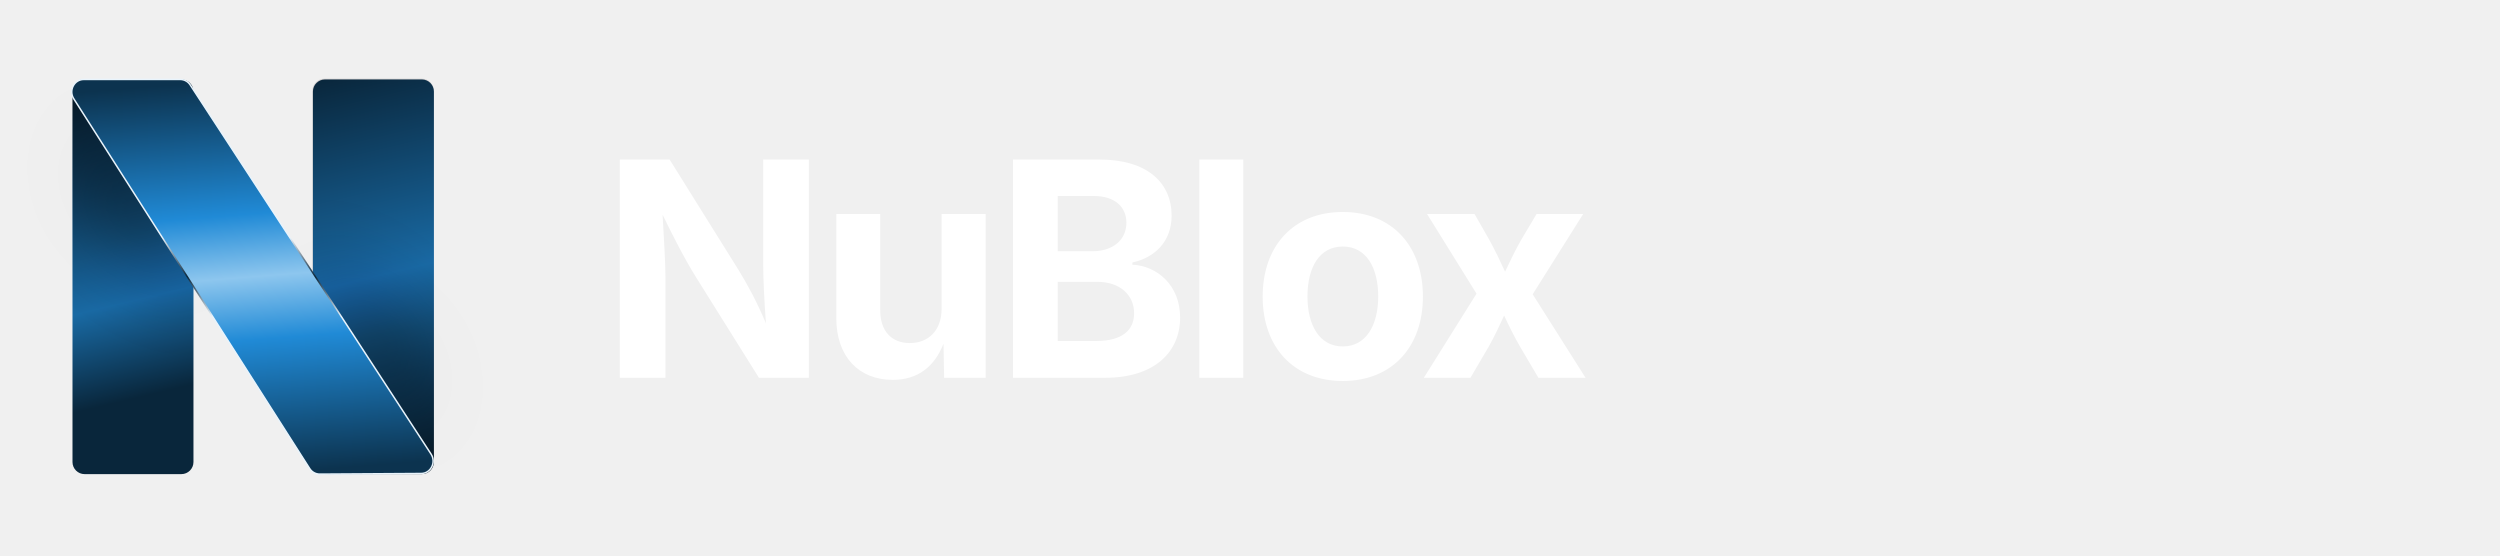
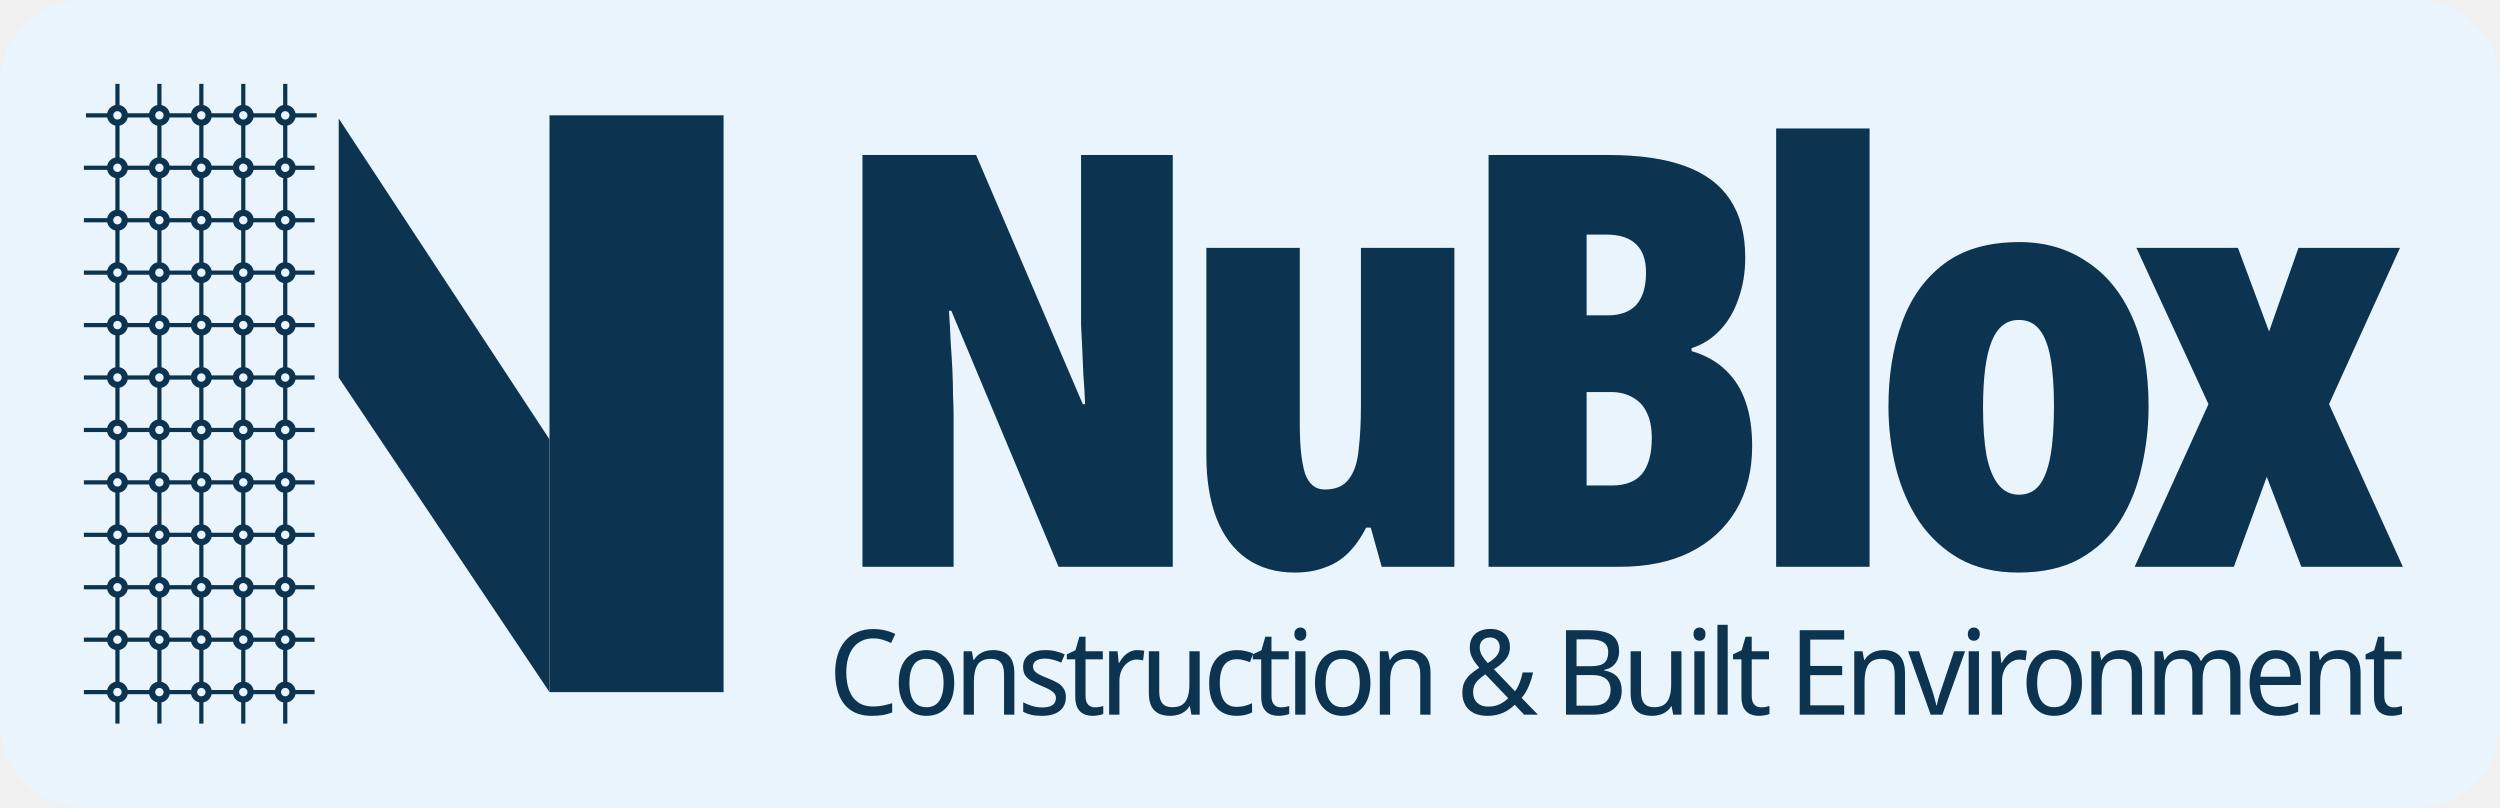
- <svg xmlns="http://www.w3.org/2000/svg" viewBox="0 0 450 100" role="img" aria-labelledby="title desc">
-   <svg x="0" y="4" width="92" height="92" viewBox="0 0 335 338" fill="none" overflow="visible">
-     <path d="M277.439 37.344H213.104C208.686 37.344 205.104 40.926 205.104 45.344V290.257C205.104 294.675 208.686 298.257 213.104 298.257H277.439C281.857 298.257 285.439 294.675 285.439 290.257V45.344C285.439 40.926 281.857 37.344 277.439 37.344Z" fill="#D2CFCF" />
-     <path d="M277.44 37.844H213.44C209.021 37.844 205.44 41.426 205.44 45.844V290.844C205.44 295.263 209.021 298.844 213.44 298.844H277.44C281.858 298.844 285.44 295.263 285.44 290.844V45.844C285.44 41.426 281.858 37.844 277.44 37.844Z" fill="url(#paint0_linear_932_42)" />
-     <path d="M118.44 37.844H54.44C50.021 37.844 46.44 41.426 46.44 45.844V290.844C46.44 295.263 50.021 298.844 54.44 298.844H118.44C122.858 298.844 126.44 295.263 126.44 290.844V45.844C126.44 41.426 122.858 37.844 118.44 37.844Z" fill="url(#paint1_linear_932_42)" />
-     <g filter="url(#filter0_f_932_42)" style="mix-blend-mode:overlay">
-       <path d="M274.393 227.759L195.063 156.017L274.393 277.386V227.759Z" fill="black" />
-     </g>
-     <g filter="url(#filter1_f_932_42)" style="mix-blend-mode:overlay">
-       <path d="M60 109.627L139.331 181.369L60 60V109.627Z" fill="black" />
-     </g>
-     <path d="M53.882 37.844H117.713C120.339 37.845 122.802 39.195 124.279 41.46L283.563 285.595C287.13 291.062 283.349 298.385 277.044 298.424L209.958 298.844C207.285 298.861 204.778 297.479 203.297 295.158L47.269 50.603C43.766 45.112 47.592 37.844 53.882 37.844Z" fill="url(#paint2_linear_932_42)" stroke="url(#paint3_linear_932_42)" />
-     <defs>
-       <filter id="filter0_f_932_42" x="135.063" y="96.016" width="199.331" height="241.369" filterUnits="userSpaceOnUse" color-interpolation-filters="sRGB">
-         <feFlood flood-opacity="0" result="BackgroundImageFix" />
-         <feBlend mode="normal" in="SourceGraphic" in2="BackgroundImageFix" result="shape" />
-         <feGaussianBlur stdDeviation="30" result="effect1_foregroundBlur_932_42" />
-       </filter>
-       <filter id="filter1_f_932_42" x="0" y="0" width="199.331" height="241.369" filterUnits="userSpaceOnUse" color-interpolation-filters="sRGB">
-         <feFlood flood-opacity="0" result="BackgroundImageFix" />
-         <feBlend mode="normal" in="SourceGraphic" in2="BackgroundImageFix" result="shape" />
-         <feGaussianBlur stdDeviation="30" result="effect1_foregroundBlur_932_42" />
-       </filter>
-       <linearGradient id="paint0_linear_932_42" x1="205.773" y1="37.844" x2="269.107" y2="302.835" gradientUnits="userSpaceOnUse">
-         <stop stop-color="#09263B" />
-         <stop offset="0.5" stop-color="#196AA4" />
-         <stop offset="1" stop-color="#05131E" />
-       </linearGradient>
-       <linearGradient id="paint1_linear_932_42" x1="46.44" y1="37.844" x2="109.774" y2="302.835" gradientUnits="userSpaceOnUse">
-         <stop stop-color="#05131E" />
-         <stop offset="0.557" stop-color="#196AA4" />
-         <stop offset="0.788" stop-color="#09263B" />
-       </linearGradient>
-       <linearGradient id="paint2_linear_932_42" x1="165.439" y1="37.344" x2="186.125" y2="297.701" gradientUnits="userSpaceOnUse">
-         <stop stop-color="#0C334F" />
-         <stop offset="0.341" stop-color="#208AD6" />
-         <stop offset="0.5" stop-color="#8DC6EE" />
-         <stop offset="0.66" stop-color="#208AD6" />
-         <stop offset="1" stop-color="#0C334F" />
-       </linearGradient>
-       <linearGradient id="paint3_linear_932_42" x1="165.439" y1="37.344" x2="165.439" y2="299.344" gradientUnits="userSpaceOnUse">
-         <stop offset="0.4" stop-color="#E9F4FC" />
-         <stop offset="0.5" stop-color="#09263B" />
-         <stop offset="0.6" stop-color="#E9F4FC" />
-       </linearGradient>
-     </defs>
-   </svg>
-   <text x="108" y="68" fill="#FFFFFF" font-family="Inter, ui-sans-serif, system-ui, -apple-system, BlinkMacSystemFont, 'Segoe UI', sans-serif" font-size="54" font-weight="750" letter-spacing="-2">NuBlox</text>
+ <svg xmlns="http://www.w3.org/2000/svg" width="1192" height="385" viewBox="0 0 1192 385" fill="none">
+   <rect width="1192" height="385" rx="40" fill="#E9F4FC" />
+   <g clip-path="url(#clip0_954_1124)">
+     <path d="M345 55H262V330H345V55Z" fill="#0C334F" />
+     <path d="M161.5 180L262 330V209.5L161.5 56.5V180Z" fill="#0C334F" />
+     <path d="M57 50.1C58.959 50.497 60.502 52.041 60.899 54H71.101C71.498 52.041 73.041 50.497 75 50.1V40H77V50.1C78.959 50.497 80.502 52.041 80.899 54H91.101C91.498 52.041 93.041 50.497 95 50.1V40H97V50.1C98.959 50.497 100.502 52.041 100.899 54H111.101C111.498 52.041 113.041 50.497 115 50.1V40H117V50.1C118.959 50.497 120.502 52.041 120.899 54H131.101C131.498 52.041 133.041 50.497 135 50.1V40H137V50.1C138.959 50.497 140.502 52.041 140.899 54H151V56H140.899C140.502 57.959 138.959 59.502 137 59.899V75.1C138.959 75.497 140.502 77.041 140.899 79H150V81H140.899C140.502 82.959 138.959 84.502 137 84.899V100.1C138.959 100.497 140.502 102.041 140.899 104H150V106H140.899C140.502 107.959 138.959 109.502 137 109.899V125.1C138.959 125.497 140.502 127.041 140.899 129H150V131H140.899C140.502 132.959 138.959 134.502 137 134.899V150.1C138.959 150.497 140.502 152.041 140.899 154H150V156H140.899C140.502 157.959 138.959 159.502 137 159.899V175.1C138.959 175.497 140.502 177.041 140.899 179H150V181H140.899C140.502 182.959 138.959 184.502 137 184.899V200.1C138.959 200.497 140.502 202.041 140.899 204H150V206H140.899C140.502 207.959 138.959 209.502 137 209.899V225.1C138.959 225.497 140.502 227.041 140.899 229H150V231H140.899C140.502 232.959 138.959 234.502 137 234.899V250.1C138.959 250.497 140.502 252.041 140.899 254H150V256H140.899C140.502 257.959 138.959 259.502 137 259.899V275.1C138.959 275.497 140.502 277.041 140.899 279H150V281H140.899C140.502 282.959 138.959 284.502 137 284.899V300.1C138.959 300.497 140.502 302.041 140.899 304H150V306H140.899C140.502 307.959 138.959 309.502 137 309.899V325.1C138.959 325.497 140.502 327.041 140.899 329H150V331H140.899C140.502 332.959 138.959 334.502 137 334.899V345H135V334.899C133.041 334.502 131.498 332.959 131.101 331H120.899C120.502 332.959 118.959 334.502 117 334.899V345H115V334.899C113.041 334.502 111.498 332.959 111.101 331H100.899C100.502 332.959 98.959 334.502 97 334.899V345H95V334.899C93.041 334.502 91.498 332.959 91.101 331H80.899C80.502 332.959 78.959 334.502 77 334.899V345H75V334.899C73.041 334.502 71.498 332.959 71.101 331H60.899C60.502 332.959 58.959 334.502 57 334.899V345H55V334.899C53.041 334.502 51.498 332.959 51.101 331H40V329H51.101C51.498 327.041 53.041 325.497 55 325.1V309.899C53.041 309.502 51.498 307.959 51.101 306H40V304H51.101C51.498 302.041 53.041 300.497 55 300.1V284.899C53.041 284.502 51.498 282.959 51.101 281H40V279H51.101C51.498 277.041 53.041 275.497 55 275.1V259.899C53.041 259.502 51.498 257.959 51.101 256H40V254H51.101C51.498 252.041 53.041 250.497 55 250.1V234.899C53.041 234.502 51.498 232.959 51.101 231H40V229H51.101C51.498 227.041 53.041 225.497 55 225.1V209.899C53.041 209.502 51.498 207.959 51.101 206H40V204H51.101C51.498 202.041 53.041 200.497 55 200.1V184.899C53.041 184.502 51.498 182.959 51.101 181H40V179H51.101C51.498 177.041 53.041 175.497 55 175.1V159.899C53.041 159.502 51.498 157.959 51.101 156H40V154H51.101C51.498 152.041 53.041 150.497 55 150.1V134.899C53.041 134.502 51.498 132.959 51.101 131H40V129H51.101C51.498 127.041 53.041 125.497 55 125.1V109.899C53.041 109.502 51.498 107.959 51.101 106H40V104H51.101C51.498 102.041 53.041 100.497 55 100.1V84.899C53.041 84.502 51.498 82.959 51.101 81H40V79H51.101C51.498 77.041 53.041 75.497 55 75.1V59.899C53.041 59.502 51.498 57.959 51.101 56H41V54H51.101C51.498 52.041 53.041 50.497 55 50.1V40H57V50.1ZM56 328C54.895 328 54 328.895 54 330C54 331.105 54.895 332 56 332C57.105 332 58 331.105 58 330C58 328.895 57.105 328 56 328ZM76 328C74.895 328 74 328.895 74 330C74 331.105 74.895 332 76 332C77.105 332 78 331.105 78 330C78 328.895 77.105 328 76 328ZM96 328C94.895 328 94 328.895 94 330C94 331.105 94.895 332 96 332C97.105 332 98 331.105 98 330C98 328.895 97.105 328 96 328ZM116 328C114.895 328 114 328.895 114 330C114 331.105 114.895 332 116 332C117.105 332 118 331.105 118 330C118 328.895 117.105 328 116 328ZM136 328C134.895 328 134 328.895 134 330C134 331.105 134.895 332 136 332C137.105 332 138 331.105 138 330C138 328.895 137.105 328 136 328ZM60.899 306C60.502 307.959 58.959 309.502 57 309.899V325.1C58.959 325.497 60.502 327.041 60.899 329H71.101C71.498 327.041 73.041 325.497 75 325.1V309.899C73.041 309.502 71.498 307.959 71.101 306H60.899ZM80.899 306C80.502 307.959 78.959 309.502 77 309.899V325.1C78.959 325.497 80.502 327.041 80.899 329H91.101C91.498 327.041 93.041 325.497 95 325.1V309.899C93.041 309.502 91.498 307.959 91.101 306H80.899ZM100.899 306C100.502 307.959 98.959 309.502 97 309.899V325.1C98.959 325.497 100.502 327.041 100.899 329H111.101C111.498 327.041 113.041 325.497 115 325.1V309.899C113.041 309.502 111.498 307.959 111.101 306H100.899ZM120.899 306C120.502 307.959 118.959 309.502 117 309.899V325.1C118.959 325.497 120.502 327.041 120.899 329H131.101C131.498 327.041 133.041 325.497 135 325.1V309.899C133.041 309.502 131.498 307.959 131.101 306H120.899ZM56 303C54.895 303 54 303.895 54 305C54 306.105 54.895 307 56 307C57.105 307 58 306.105 58 305C58 303.895 57.105 303 56 303ZM76 303C74.895 303 74 303.895 74 305C74 306.105 74.895 307 76 307C77.105 307 78 306.105 78 305C78 303.895 77.105 303 76 303ZM96 303C94.895 303 94 303.895 94 305C94 306.105 94.895 307 96 307C97.105 307 98 306.105 98 305C98 303.895 97.105 303 96 303ZM116 303C114.895 303 114 303.895 114 305C114 306.105 114.895 307 116 307C117.105 307 118 306.105 118 305C118 303.895 117.105 303 116 303ZM136 303C134.895 303 134 303.895 134 305C134 306.105 134.895 307 136 307C137.105 307 138 306.105 138 305C138 303.895 137.105 303 136 303ZM60.899 281C60.502 282.959 58.959 284.502 57 284.899V300.1C58.959 300.497 60.502 302.041 60.899 304H71.101C71.498 302.041 73.041 300.497 75 300.1V284.899C73.041 284.502 71.498 282.959 71.101 281H60.899ZM80.899 281C80.502 282.959 78.959 284.502 77 284.899V300.1C78.959 300.497 80.502 302.041 80.899 304H91.101C91.498 302.041 93.041 300.497 95 300.1V284.899C93.041 284.502 91.498 282.959 91.101 281H80.899ZM100.899 281C100.502 282.959 98.959 284.502 97 284.899V300.1C98.959 300.497 100.502 302.041 100.899 304H111.101C111.498 302.041 113.041 300.497 115 300.1V284.899C113.041 284.502 111.498 282.959 111.101 281H100.899ZM120.899 281C120.502 282.959 118.959 284.502 117 284.899V300.1C118.959 300.497 120.502 302.041 120.899 304H131.101C131.498 302.041 133.041 300.497 135 300.1V284.899C133.041 284.502 131.498 282.959 131.101 281H120.899ZM56 278C54.895 278 54 278.895 54 280C54 281.105 54.895 282 56 282C57.105 282 58 281.105 58 280C58 278.895 57.105 278 56 278ZM76 278C74.895 278 74 278.895 74 280C74 281.105 74.895 282 76 282C77.105 282 78 281.105 78 280C78 278.895 77.105 278 76 278ZM96 278C94.895 278 94 278.895 94 280C94 281.105 94.895 282 96 282C97.105 282 98 281.105 98 280C98 278.895 97.105 278 96 278ZM116 278C114.895 278 114 278.895 114 280C114 281.105 114.895 282 116 282C117.105 282 118 281.105 118 280C118 278.895 117.105 278 116 278ZM136 278C134.895 278 134 278.895 134 280C134 281.105 134.895 282 136 282C137.105 282 138 281.105 138 280C138 278.895 137.105 278 136 278ZM60.899 256C60.502 257.959 58.959 259.502 57 259.899V275.1C58.959 275.497 60.502 277.041 60.899 279H71.101C71.498 277.041 73.041 275.497 75 275.1V259.899C73.041 259.502 71.498 257.959 71.101 256H60.899ZM80.899 256C80.502 257.959 78.959 259.502 77 259.899V275.1C78.959 275.497 80.502 277.041 80.899 279H91.101C91.498 277.041 93.041 275.497 95 275.1V259.899C93.041 259.502 91.498 257.959 91.101 256H80.899ZM100.899 256C100.502 257.959 98.959 259.502 97 259.899V275.1C98.959 275.497 100.502 277.041 100.899 279H111.101C111.498 277.041 113.041 275.497 115 275.1V259.899C113.041 259.502 111.498 257.959 111.101 256H100.899ZM120.899 256C120.502 257.959 118.959 259.502 117 259.899V275.1C118.959 275.497 120.502 277.041 120.899 279H131.101C131.498 277.041 133.041 275.497 135 275.1V259.899C133.041 259.502 131.498 257.959 131.101 256H120.899ZM56 253C54.895 253 54 253.895 54 255C54 256.105 54.895 257 56 257C57.105 257 58 256.105 58 255C58 253.895 57.105 253 56 253ZM76 253C74.895 253 74 253.895 74 255C74 256.105 74.895 257 76 257C77.105 257 78 256.105 78 255C78 253.895 77.105 253 76 253ZM96 253C94.895 253 94 253.895 94 255C94 256.105 94.895 257 96 257C97.105 257 98 256.105 98 255C98 253.895 97.105 253 96 253ZM116 253C114.895 253 114 253.895 114 255C114 256.105 114.895 257 116 257C117.105 257 118 256.105 118 255C118 253.895 117.105 253 116 253ZM136 253C134.895 253 134 253.895 134 255C134 256.105 134.895 257 136 257C137.105 257 138 256.105 138 255C138 253.895 137.105 253 136 253ZM60.899 231C60.502 232.959 58.959 234.502 57 234.899V250.1C58.959 250.497 60.502 252.041 60.899 254H71.101C71.498 252.041 73.041 250.497 75 250.1V234.899C73.041 234.502 71.498 232.959 71.101 231H60.899ZM80.899 231C80.502 232.959 78.959 234.502 77 234.899V250.1C78.959 250.497 80.502 252.041 80.899 254H91.101C91.498 252.041 93.041 250.497 95 250.1V234.899C93.041 234.502 91.498 232.959 91.101 231H80.899ZM100.899 231C100.502 232.959 98.959 234.502 97 234.899V250.1C98.959 250.497 100.502 252.041 100.899 254H111.101C111.498 252.041 113.041 250.497 115 250.1V234.899C113.041 234.502 111.498 232.959 111.101 231H100.899ZM120.899 231C120.502 232.959 118.959 234.502 117 234.899V250.1C118.959 250.497 120.502 252.041 120.899 254H131.101C131.498 252.041 133.041 250.497 135 250.1V234.899C133.041 234.502 131.498 232.959 131.101 231H120.899ZM56 228C54.895 228 54 228.895 54 230C54 231.105 54.895 232 56 232C57.105 232 58 231.105 58 230C58 228.895 57.105 228 56 228ZM76 228C74.895 228 74 228.895 74 230C74 231.105 74.895 232 76 232C77.105 232 78 231.105 78 230C78 228.895 77.105 228 76 228ZM96 228C94.895 228 94 228.895 94 230C94 231.105 94.895 232 96 232C97.105 232 98 231.105 98 230C98 228.895 97.105 228 96 228ZM116 228C114.895 228 114 228.895 114 230C114 231.105 114.895 232 116 232C117.105 232 118 231.105 118 230C118 228.895 117.105 228 116 228ZM136 228C134.895 228 134 228.895 134 230C134 231.105 134.895 232 136 232C137.105 232 138 231.105 138 230C138 228.895 137.105 228 136 228ZM60.899 206C60.502 207.959 58.959 209.502 57 209.899V225.1C58.959 225.497 60.502 227.041 60.899 229H71.101C71.498 227.041 73.041 225.497 75 225.1V209.899C73.041 209.502 71.498 207.959 71.101 206H60.899ZM80.899 206C80.502 207.959 78.959 209.502 77 209.899V225.1C78.959 225.497 80.502 227.041 80.899 229H91.101C91.498 227.041 93.041 225.497 95 225.1V209.899C93.041 209.502 91.498 207.959 91.101 206H80.899ZM100.899 206C100.502 207.959 98.959 209.502 97 209.899V225.1C98.959 225.497 100.502 227.041 100.899 229H111.101C111.498 227.041 113.041 225.497 115 225.1V209.899C113.041 209.502 111.498 207.959 111.101 206H100.899ZM120.899 206C120.502 207.959 118.959 209.502 117 209.899V225.1C118.959 225.497 120.502 227.041 120.899 229H131.101C131.498 227.041 133.041 225.497 135 225.1V209.899C133.041 209.502 131.498 207.959 131.101 206H120.899ZM56 203C54.895 203 54 203.895 54 205C54 206.105 54.895 207 56 207C57.105 207 58 206.105 58 205C58 203.895 57.105 203 56 203ZM76 203C74.895 203 74 203.895 74 205C74 206.105 74.895 207 76 207C77.105 207 78 206.105 78 205C78 203.895 77.105 203 76 203ZM96 203C94.895 203 94 203.895 94 205C94 206.105 94.895 207 96 207C97.105 207 98 206.105 98 205C98 203.895 97.105 203 96 203ZM116 203C114.895 203 114 203.895 114 205C114 206.105 114.895 207 116 207C117.105 207 118 206.105 118 205C118 203.895 117.105 203 116 203ZM136 203C134.895 203 134 203.895 134 205C134 206.105 134.895 207 136 207C137.105 207 138 206.105 138 205C138 203.895 137.105 203 136 203ZM60.899 181C60.502 182.959 58.959 184.502 57 184.899V200.1C58.959 200.497 60.502 202.041 60.899 204H71.101C71.498 202.041 73.041 200.497 75 200.1V184.899C73.041 184.502 71.498 182.959 71.101 181H60.899ZM80.899 181C80.502 182.959 78.959 184.502 77 184.899V200.1C78.959 200.497 80.502 202.041 80.899 204H91.101C91.498 202.041 93.041 200.497 95 200.1V184.899C93.041 184.502 91.498 182.959 91.101 181H80.899ZM100.899 181C100.502 182.959 98.959 184.502 97 184.899V200.1C98.959 200.497 100.502 202.041 100.899 204H111.101C111.498 202.041 113.041 200.497 115 200.1V184.899C113.041 184.502 111.498 182.959 111.101 181H100.899ZM120.899 181C120.502 182.959 118.959 184.502 117 184.899V200.1C118.959 200.497 120.502 202.041 120.899 204H131.101C131.498 202.041 133.041 200.497 135 200.1V184.899C133.041 184.502 131.498 182.959 131.101 181H120.899ZM56 178C54.895 178 54 178.895 54 180C54 181.105 54.895 182 56 182C57.105 182 58 181.105 58 180C58 178.895 57.105 178 56 178ZM76 178C74.895 178 74 178.895 74 180C74 181.105 74.895 182 76 182C77.105 182 78 181.105 78 180C78 178.895 77.105 178 76 178ZM96 178C94.895 178 94 178.895 94 180C94 181.105 94.895 182 96 182C97.105 182 98 181.105 98 180C98 178.895 97.105 178 96 178ZM116 178C114.895 178 114 178.895 114 180C114 181.105 114.895 182 116 182C117.105 182 118 181.105 118 180C118 178.895 117.105 178 116 178ZM136 178C134.895 178 134 178.895 134 180C134 181.105 134.895 182 136 182C137.105 182 138 181.105 138 180C138 178.895 137.105 178 136 178ZM60.899 156C60.502 157.959 58.959 159.502 57 159.899V175.1C58.959 175.497 60.502 177.041 60.899 179H71.101C71.498 177.041 73.041 175.497 75 175.1V159.899C73.041 159.502 71.498 157.959 71.101 156H60.899ZM80.899 156C80.502 157.959 78.959 159.502 77 159.899V175.1C78.959 175.497 80.502 177.041 80.899 179H91.101C91.498 177.041 93.041 175.497 95 175.1V159.899C93.041 159.502 91.498 157.959 91.101 156H80.899ZM100.899 156C100.502 157.959 98.959 159.502 97 159.899V175.1C98.959 175.497 100.502 177.041 100.899 179H111.101C111.498 177.041 113.041 175.497 115 175.1V159.899C113.041 159.502 111.498 157.959 111.101 156H100.899ZM120.899 156C120.502 157.959 118.959 159.502 117 159.899V175.1C118.959 175.497 120.502 177.041 120.899 179H131.101C131.498 177.041 133.041 175.497 135 175.1V159.899C133.041 159.502 131.498 157.959 131.101 156H120.899ZM56 153C54.895 153 54 153.895 54 155C54 156.105 54.895 157 56 157C57.105 157 58 156.105 58 155C58 153.895 57.105 153 56 153ZM76 153C74.895 153 74 153.895 74 155C74 156.105 74.895 157 76 157C77.105 157 78 156.105 78 155C78 153.895 77.105 153 76 153ZM96 153C94.895 153 94 153.895 94 155C94 156.105 94.895 157 96 157C97.105 157 98 156.105 98 155C98 153.895 97.105 153 96 153ZM116 153C114.895 153 114 153.895 114 155C114 156.105 114.895 157 116 157C117.105 157 118 156.105 118 155C118 153.895 117.105 153 116 153ZM136 153C134.895 153 134 153.895 134 155C134 156.105 134.895 157 136 157C137.105 157 138 156.105 138 155C138 153.895 137.105 153 136 153ZM60.899 131C60.502 132.959 58.959 134.502 57 134.899V150.1C58.959 150.497 60.502 152.041 60.899 154H71.101C71.498 152.041 73.041 150.497 75 150.1V134.899C73.041 134.502 71.498 132.959 71.101 131H60.899ZM80.899 131C80.502 132.959 78.959 134.502 77 134.899V150.1C78.959 150.497 80.502 152.041 80.899 154H91.101C91.498 152.041 93.041 150.497 95 150.1V134.899C93.041 134.502 91.498 132.959 91.101 131H80.899ZM100.899 131C100.502 132.959 98.959 134.502 97 134.899V150.1C98.959 150.497 100.502 152.041 100.899 154H111.101C111.498 152.041 113.041 150.497 115 150.1V134.899C113.041 134.502 111.498 132.959 111.101 131H100.899ZM120.899 131C120.502 132.959 118.959 134.502 117 134.899V150.1C118.959 150.497 120.502 152.041 120.899 154H131.101C131.498 152.041 133.041 150.497 135 150.1V134.899C133.041 134.502 131.498 132.959 131.101 131H120.899ZM56 128C54.895 128 54 128.895 54 130C54 131.105 54.895 132 56 132C57.105 132 58 131.105 58 130C58 128.895 57.105 128 56 128ZM76 128C74.895 128 74 128.895 74 130C74 131.105 74.895 132 76 132C77.105 132 78 131.105 78 130C78 128.895 77.105 128 76 128ZM96 128C94.895 128 94 128.895 94 130C94 131.105 94.895 132 96 132C97.105 132 98 131.105 98 130C98 128.895 97.105 128 96 128ZM116 128C114.895 128 114 128.895 114 130C114 131.105 114.895 132 116 132C117.105 132 118 131.105 118 130C118 128.895 117.105 128 116 128ZM136 128C134.895 128 134 128.895 134 130C134 131.105 134.895 132 136 132C137.105 132 138 131.105 138 130C138 128.895 137.105 128 136 128ZM60.899 106C60.502 107.959 58.959 109.502 57 109.899V125.1C58.959 125.497 60.502 127.041 60.899 129H71.101C71.498 127.041 73.041 125.497 75 125.1V109.899C73.041 109.502 71.498 107.959 71.101 106H60.899ZM80.899 106C80.502 107.959 78.959 109.502 77 109.899V125.1C78.959 125.497 80.502 127.041 80.899 129H91.101C91.498 127.041 93.041 125.497 95 125.1V109.899C93.041 109.502 91.498 107.959 91.101 106H80.899ZM100.899 106C100.502 107.959 98.959 109.502 97 109.899V125.1C98.959 125.497 100.502 127.041 100.899 129H111.101C111.498 127.041 113.041 125.497 115 125.1V109.899C113.041 109.502 111.498 107.959 111.101 106H100.899ZM120.899 106C120.502 107.959 118.959 109.502 117 109.899V125.1C118.959 125.497 120.502 127.041 120.899 129H131.101C131.498 127.041 133.041 125.497 135 125.1V109.899C133.041 109.502 131.498 107.959 131.101 106H120.899ZM56 103C54.895 103 54 103.895 54 105C54 106.105 54.895 107 56 107C57.105 107 58 106.105 58 105C58 103.895 57.105 103 56 103ZM76 103C74.895 103 74 103.895 74 105C74 106.105 74.895 107 76 107C77.105 107 78 106.105 78 105C78 103.895 77.105 103 76 103ZM96 103C94.895 103 94 103.895 94 105C94 106.105 94.895 107 96 107C97.105 107 98 106.105 98 105C98 103.895 97.105 103 96 103ZM116 103C114.895 103 114 103.895 114 105C114 106.105 114.895 107 116 107C117.105 107 118 106.105 118 105C118 103.895 117.105 103 116 103ZM136 103C134.895 103 134 103.895 134 105C134 106.105 134.895 107 136 107C137.105 107 138 106.105 138 105C138 103.895 137.105 103 136 103ZM60.899 81C60.502 82.959 58.959 84.502 57 84.899V100.1C58.959 100.497 60.502 102.041 60.899 104H71.101C71.498 102.041 73.041 100.497 75 100.1V84.899C73.041 84.502 71.498 82.959 71.101 81H60.899ZM80.899 81C80.502 82.959 78.959 84.502 77 84.899V100.1C78.959 100.497 80.502 102.041 80.899 104H91.101C91.498 102.041 93.041 100.497 95 100.1V84.899C93.041 84.502 91.498 82.959 91.101 81H80.899ZM100.899 81C100.502 82.959 98.959 84.502 97 84.899V100.1C98.959 100.497 100.502 102.041 100.899 104H111.101C111.498 102.041 113.041 100.497 115 100.1V84.899C113.041 84.502 111.498 82.959 111.101 81H100.899ZM120.899 81C120.502 82.959 118.959 84.502 117 84.899V100.1C118.959 100.497 120.502 102.041 120.899 104H131.101C131.498 102.041 133.041 100.497 135 100.1V84.899C133.041 84.502 131.498 82.959 131.101 81H120.899ZM56 78C54.895 78 54 78.895 54 80C54 81.105 54.895 82 56 82C57.105 82 58 81.105 58 80C58 78.895 57.105 78 56 78ZM76 78C74.895 78 74 78.895 74 80C74 81.105 74.895 82 76 82C77.105 82 78 81.105 78 80C78 78.895 77.105 78 76 78ZM96 78C94.895 78 94 78.895 94 80C94 81.105 94.895 82 96 82C97.105 82 98 81.105 98 80C98 78.895 97.105 78 96 78ZM116 78C114.895 78 114 78.895 114 80C114 81.105 114.895 82 116 82C117.105 82 118 81.105 118 80C118 78.895 117.105 78 116 78ZM136 78C134.895 78 134 78.895 134 80C134 81.105 134.895 82 136 82C137.105 82 138 81.105 138 80C138 78.895 137.105 78 136 78ZM60.899 56C60.502 57.959 58.959 59.502 57 59.899V75.1C58.959 75.497 60.502 77.041 60.899 79H71.101C71.498 77.041 73.041 75.497 75 75.1V59.899C73.041 59.502 71.498 57.959 71.101 56H60.899ZM80.899 56C80.502 57.959 78.959 59.502 77 59.899V75.1C78.959 75.497 80.502 77.041 80.899 79H91.101C91.498 77.041 93.041 75.497 95 75.1V59.899C93.041 59.502 91.498 57.959 91.101 56H80.899ZM100.899 56C100.502 57.959 98.959 59.502 97 59.899V75.1C98.959 75.497 100.502 77.041 100.899 79H111.101C111.498 77.041 113.041 75.497 115 75.1V59.899C113.041 59.502 111.498 57.959 111.101 56H100.899ZM120.899 56C120.502 57.959 118.959 59.502 117 59.899V75.1C118.959 75.497 120.502 77.041 120.899 79H131.101C131.498 77.041 133.041 75.497 135 75.1V59.899C133.041 59.502 131.498 57.959 131.101 56H120.899ZM56 53C54.895 53 54 53.895 54 55C54 56.105 54.895 57 56 57C57.105 57 58 56.105 58 55C58 53.895 57.105 53 56 53ZM76 53C74.895 53 74 53.895 74 55C74 56.105 74.895 57 76 57C77.105 57 78 56.105 78 55C78 53.895 77.105 53 76 53ZM96 53C94.895 53 94 53.895 94 55C94 56.105 94.895 57 96 57C97.105 57 98 56.105 98 55C98 53.895 97.105 53 96 53ZM116 53C114.895 53 114 53.895 114 55C114 56.105 114.895 57 116 57C117.105 57 118 56.105 118 55C118 53.895 117.105 53 116 53ZM136 53C134.895 53 134 53.895 134 55C134 56.105 134.895 57 136 57C137.105 57 138 56.105 138 55C138 53.895 137.105 53 136 53Z" fill="#0C334F" />
+   </g>
+   <path d="M559.175 270.25H504.725L453.575 148.15H452.475C452.842 153.65 453.117 158.783 453.3 163.55C453.667 168.317 453.942 172.808 454.125 177.025C454.308 181.058 454.4 184.908 454.4 188.575C454.583 192.058 454.675 195.175 454.675 197.925V270.25H411.225V73.9H465.4L516.275 192.7H517.375C517.192 187.75 516.917 183.075 516.55 178.675C516.367 174.092 516.183 169.875 516 166.025C515.817 161.992 515.633 158.233 515.45 154.75C515.45 151.267 515.45 148.058 515.45 145.125V73.9H559.175V270.25ZM693.444 118.175V270.25H658.794L653.569 251.55H651.369C648.985 256.317 646.144 260.35 642.844 263.65C639.727 266.767 636.06 269.058 631.844 270.525C627.627 272.175 622.769 273 617.269 273C608.469 273 600.86 270.8 594.444 266.4C588.21 262 583.444 255.675 580.144 247.425C576.844 238.992 575.194 228.908 575.194 217.175V118.175H619.744V202.6C619.744 212.683 620.569 220.383 622.219 225.7C624.052 230.833 627.169 233.4 631.569 233.4C636.885 233.4 640.735 231.75 643.119 228.45C645.685 225.15 647.244 220.475 647.794 214.425C648.527 208.375 648.894 201.317 648.894 193.25V118.175H693.444ZM766.675 73.9C781.525 73.9 793.717 75.642 803.25 79.125C812.967 82.608 820.209 88.017 824.975 95.35C829.742 102.5 832.125 111.667 832.125 122.85C832.125 130 831.025 136.6 828.825 142.65C826.809 148.517 823.875 153.467 820.025 157.5C816.175 161.533 811.684 164.375 806.55 166.025V167.4C813.334 169.417 818.834 172.533 823.05 176.75C827.267 180.783 830.384 185.825 832.4 191.875C834.417 197.742 835.425 204.708 835.425 212.775C835.425 224.508 832.859 234.683 827.725 243.3C822.592 251.917 815.259 258.608 805.725 263.375C796.375 267.958 785.192 270.25 772.175 270.25H709.75V73.9H766.675ZM766.675 150.35C772.542 150.35 777.034 148.7 780.15 145.4C783.267 141.917 784.825 136.783 784.825 130C784.825 123.95 783.267 119.458 780.15 116.525C777.034 113.408 772.267 111.85 765.85 111.85H756.5V150.35H766.675ZM756.5 186.925V231.475H768.6C775.017 231.475 779.784 229.642 782.9 225.975C786.017 222.125 787.575 216.442 787.575 208.925C787.575 204.158 786.842 200.217 785.375 197.1C783.909 193.8 781.709 191.325 778.775 189.675C775.842 187.842 772.267 186.925 768.05 186.925H756.5ZM891.42 270.25H846.87V61.25H891.42V270.25ZM1024.44 193.8C1024.44 203.517 1023.34 213.142 1021.14 222.675C1019.12 232.025 1015.73 240.55 1010.96 248.25C1006.19 255.767 999.778 261.817 991.711 266.4C983.828 270.8 974.02 273 962.286 273C951.47 273 942.12 270.8 934.236 266.4C926.536 262 920.12 256.042 914.986 248.525C910.036 241.008 906.37 232.575 903.986 223.225C901.603 213.692 900.411 203.883 900.411 193.8C900.411 179.133 902.52 165.933 906.736 154.2C910.953 142.283 917.645 132.842 926.811 125.875C935.978 118.908 947.986 115.425 962.836 115.425C975.12 115.425 985.845 118.542 995.011 124.775C1004.36 130.825 1011.6 139.717 1016.74 151.45C1021.87 163 1024.44 177.117 1024.44 193.8ZM945.511 194.35C945.511 203.333 946.061 210.942 947.161 217.175C948.445 223.408 950.37 228.083 952.936 231.2C955.503 234.317 958.711 235.875 962.561 235.875C966.778 235.875 970.078 234.317 972.461 231.2C974.845 228.083 976.586 223.408 977.686 217.175C978.786 210.942 979.336 203.15 979.336 193.8C979.336 184.45 978.786 176.75 977.686 170.7C976.586 164.65 974.845 160.158 972.461 157.225C970.078 154.108 966.778 152.55 962.561 152.55C956.695 152.55 952.386 155.942 949.636 162.725C946.886 169.508 945.511 180.05 945.511 194.35ZM1053.01 192.7L1018.64 118.175H1067.04L1081.89 158.05L1095.91 118.175H1144.31L1110.49 192.7L1145.69 270.25H1097.29L1080.79 227.35L1065.11 270.25H1017.81L1053.01 192.7Z" fill="#0C334F" />
+   <path d="M416.312 304.384C414.32 304.384 412.534 304.76 410.956 305.512C409.377 306.226 408.024 307.297 406.896 308.726C405.806 310.116 404.961 311.827 404.359 313.856C403.795 315.848 403.514 318.104 403.514 320.622C403.514 323.93 403.983 326.805 404.923 329.248C405.863 331.691 407.272 333.571 409.152 334.886C411.069 336.202 413.437 336.86 416.256 336.86C417.909 336.86 419.469 336.709 420.935 336.409C422.439 336.108 423.923 335.732 425.389 335.281V339.679C423.961 340.243 422.495 340.656 420.992 340.919C419.488 341.182 417.684 341.314 415.579 341.314C411.708 341.314 408.475 340.468 405.882 338.777C403.326 337.085 401.409 334.68 400.131 331.56C398.853 328.44 398.214 324.775 398.214 320.566C398.214 317.521 398.608 314.74 399.398 312.221C400.187 309.703 401.352 307.523 402.893 305.681C404.434 303.839 406.333 302.43 408.588 301.452C410.843 300.438 413.437 299.93 416.368 299.93C418.285 299.93 420.146 300.137 421.95 300.55C423.754 300.964 425.389 301.546 426.855 302.298L424.882 306.583C423.717 306.019 422.401 305.512 420.935 305.061C419.507 304.61 417.966 304.384 416.312 304.384ZM454.975 325.584C454.975 328.102 454.656 330.338 454.017 332.293C453.415 334.21 452.532 335.845 451.367 337.198C450.202 338.551 448.792 339.585 447.138 340.299C445.484 340.976 443.643 341.314 441.613 341.314C439.734 341.314 437.986 340.976 436.37 340.299C434.791 339.585 433.4 338.551 432.197 337.198C431.032 335.845 430.13 334.21 429.491 332.293C428.852 330.338 428.533 328.102 428.533 325.584C428.533 322.238 429.059 319.419 430.111 317.126C431.201 314.796 432.742 313.029 434.734 311.827C436.727 310.586 439.076 309.966 441.782 309.966C444.376 309.966 446.65 310.586 448.604 311.827C450.596 313.029 452.156 314.796 453.284 317.126C454.411 319.419 454.975 322.238 454.975 325.584ZM433.607 325.584C433.607 327.952 433.889 330.019 434.453 331.785C435.016 333.514 435.9 334.849 437.102 335.788C438.305 336.728 439.846 337.198 441.726 337.198C443.605 337.198 445.146 336.728 446.349 335.788C447.552 334.849 448.435 333.514 448.999 331.785C449.6 330.019 449.901 327.952 449.901 325.584C449.901 323.178 449.6 321.129 448.999 319.438C448.435 317.747 447.552 316.45 446.349 315.548C445.146 314.608 443.586 314.138 441.669 314.138C438.85 314.138 436.802 315.153 435.524 317.183C434.246 319.212 433.607 322.013 433.607 325.584ZM473.317 309.966C476.7 309.966 479.255 310.849 480.984 312.616C482.751 314.345 483.634 317.164 483.634 321.073V340.75H478.729V321.411C478.729 318.968 478.222 317.145 477.207 315.942C476.192 314.74 474.632 314.138 472.527 314.138C469.445 314.138 467.303 315.078 466.1 316.957C464.935 318.837 464.352 321.543 464.352 325.076V340.75H459.447V310.53H463.394L464.127 314.646H464.408C465.01 313.593 465.78 312.729 466.72 312.052C467.66 311.338 468.693 310.812 469.821 310.473C470.949 310.135 472.114 309.966 473.317 309.966ZM508.216 332.406C508.216 334.36 507.746 335.995 506.806 337.311C505.904 338.626 504.607 339.622 502.916 340.299C501.224 340.976 499.195 341.314 496.827 341.314C494.835 341.314 493.106 341.145 491.64 340.806C490.211 340.468 488.952 339.998 487.862 339.397V334.886C489.027 335.488 490.418 336.052 492.034 336.578C493.651 337.066 495.286 337.311 496.939 337.311C499.232 337.311 500.886 336.916 501.901 336.127C502.953 335.3 503.48 334.21 503.48 332.857C503.48 332.105 503.273 331.428 502.859 330.827C502.484 330.226 501.788 329.624 500.773 329.023C499.796 328.421 498.368 327.745 496.488 326.993C494.684 326.241 493.124 325.49 491.809 324.738C490.531 323.986 489.535 323.084 488.821 322.032C488.144 320.979 487.806 319.626 487.806 317.972C487.806 315.416 488.783 313.443 490.738 312.052C492.73 310.661 495.323 309.966 498.518 309.966C500.247 309.966 501.863 310.154 503.367 310.53C504.87 310.868 506.299 311.357 507.652 311.996L506.017 315.942C505.227 315.567 504.4 315.247 503.536 314.984C502.671 314.683 501.788 314.458 500.886 314.307C500.022 314.119 499.138 314.025 498.236 314.025C496.394 314.025 494.985 314.364 494.008 315.04C493.03 315.679 492.542 316.563 492.542 317.69C492.542 318.517 492.767 319.231 493.218 319.833C493.669 320.434 494.402 321.017 495.417 321.58C496.47 322.107 497.898 322.727 499.702 323.441C501.506 324.155 503.047 324.888 504.325 325.64C505.603 326.392 506.562 327.313 507.201 328.403C507.877 329.455 508.216 330.789 508.216 332.406ZM521.981 337.254C522.695 337.254 523.428 337.198 524.18 337.085C524.932 336.935 525.552 336.785 526.04 336.634V340.412C525.514 340.675 524.762 340.882 523.785 341.032C522.845 341.22 521.943 341.314 521.079 341.314C519.575 341.314 518.185 341.051 516.907 340.524C515.629 339.961 514.595 339.002 513.806 337.649C513.054 336.296 512.678 334.398 512.678 331.955V314.364H508.675V311.996L512.791 310.022L514.651 303.595H517.583V310.53H525.815V314.364H517.583V331.842C517.583 333.684 517.997 335.056 518.824 335.958C519.651 336.822 520.703 337.254 521.981 337.254ZM542.319 309.966C542.845 309.966 543.409 310.004 544.01 310.079C544.612 310.116 545.138 310.192 545.589 310.304L545.025 314.871C544.574 314.758 544.067 314.664 543.503 314.589C542.977 314.514 542.469 314.476 541.981 314.476C540.891 314.476 539.857 314.721 538.88 315.209C537.903 315.698 537.019 316.393 536.23 317.296C535.478 318.16 534.877 319.212 534.426 320.453C533.975 321.693 533.749 323.084 533.749 324.625V340.75H528.844V310.53H532.847L533.411 316.055H533.636C534.238 314.928 534.952 313.913 535.779 313.011C536.643 312.071 537.621 311.338 538.711 310.812C539.801 310.248 541.003 309.966 542.319 309.966ZM572.011 310.53V340.75H568.064L567.331 336.747H567.106C566.504 337.799 565.715 338.664 564.738 339.34C563.798 340.017 562.764 340.506 561.637 340.806C560.509 341.145 559.325 341.314 558.085 341.314C555.829 341.314 553.931 340.938 552.39 340.186C550.849 339.397 549.684 338.194 548.894 336.578C548.143 334.962 547.767 332.875 547.767 330.32V310.53H552.728V329.981C552.728 332.387 553.236 334.191 554.251 335.394C555.266 336.597 556.825 337.198 558.93 337.198C560.998 337.198 562.614 336.785 563.779 335.958C564.982 335.093 565.828 333.853 566.316 332.236C566.842 330.583 567.106 328.591 567.106 326.26V310.53H572.011ZM589.546 341.314C586.99 341.314 584.734 340.769 582.78 339.679C580.825 338.589 579.284 336.897 578.157 334.604C577.067 332.312 576.522 329.38 576.522 325.809C576.522 322.088 577.104 319.062 578.269 316.732C579.435 314.401 581.013 312.691 583.005 311.601C585.035 310.511 587.328 309.966 589.884 309.966C591.35 309.966 592.759 310.135 594.112 310.473C595.503 310.774 596.631 311.15 597.495 311.601L595.973 315.717C595.108 315.379 594.094 315.059 592.928 314.758C591.801 314.458 590.748 314.307 589.771 314.307C587.929 314.307 586.407 314.74 585.204 315.604C584.001 316.469 583.099 317.747 582.498 319.438C581.897 321.129 581.596 323.234 581.596 325.753C581.596 328.158 581.897 330.207 582.498 331.898C583.099 333.59 583.983 334.868 585.148 335.732C586.351 336.597 587.817 337.029 589.546 337.029C591.087 337.029 592.459 336.86 593.661 336.521C594.864 336.183 595.973 335.77 596.988 335.281V339.679C596.011 340.205 594.939 340.6 593.774 340.863C592.609 341.163 591.199 341.314 589.546 341.314ZM610.638 337.254C611.352 337.254 612.085 337.198 612.837 337.085C613.588 336.935 614.209 336.785 614.697 336.634V340.412C614.171 340.675 613.419 340.882 612.442 341.032C611.502 341.22 610.6 341.314 609.736 341.314C608.232 341.314 606.841 341.051 605.563 340.524C604.286 339.961 603.252 339.002 602.463 337.649C601.711 336.296 601.335 334.398 601.335 331.955V314.364H597.332V311.996L601.448 310.022L603.308 303.595H606.24V310.53H614.472V314.364H606.24V331.842C606.24 333.684 606.654 335.056 607.48 335.958C608.307 336.822 609.36 337.254 610.638 337.254ZM622.462 310.53V340.75H617.557V310.53H622.462ZM620.038 299.197C620.79 299.197 621.448 299.46 622.011 299.987C622.575 300.475 622.857 301.265 622.857 302.355C622.857 303.407 622.575 304.196 622.011 304.723C621.448 305.249 620.79 305.512 620.038 305.512C619.249 305.512 618.572 305.249 618.008 304.723C617.444 304.196 617.163 303.407 617.163 302.355C617.163 301.265 617.444 300.475 618.008 299.987C618.572 299.46 619.249 299.197 620.038 299.197ZM653.421 325.584C653.421 328.102 653.101 330.338 652.462 332.293C651.861 334.21 650.978 335.845 649.812 337.198C648.647 338.551 647.238 339.585 645.584 340.299C643.93 340.976 642.088 341.314 640.059 341.314C638.179 341.314 636.431 340.976 634.815 340.299C633.236 339.585 631.846 338.551 630.643 337.198C629.478 335.845 628.576 334.21 627.937 332.293C627.298 330.338 626.978 328.102 626.978 325.584C626.978 322.238 627.504 319.419 628.557 317.126C629.647 314.796 631.188 313.029 633.18 311.827C635.172 310.586 637.521 309.966 640.228 309.966C642.821 309.966 645.095 310.586 647.05 311.827C649.042 313.029 650.602 314.796 651.729 317.126C652.857 319.419 653.421 322.238 653.421 325.584ZM632.052 325.584C632.052 327.952 632.334 330.019 632.898 331.785C633.462 333.514 634.345 334.849 635.548 335.788C636.751 336.728 638.292 337.198 640.171 337.198C642.051 337.198 643.592 336.728 644.795 335.788C645.997 334.849 646.881 333.514 647.444 331.785C648.046 330.019 648.347 327.952 648.347 325.584C648.347 323.178 648.046 321.129 647.444 319.438C646.881 317.747 645.997 316.45 644.795 315.548C643.592 314.608 642.032 314.138 640.115 314.138C637.296 314.138 635.247 315.153 633.969 317.183C632.691 319.212 632.052 322.013 632.052 325.584ZM671.762 309.966C675.145 309.966 677.701 310.849 679.43 312.616C681.197 314.345 682.08 317.164 682.08 321.073V340.75H677.175V321.411C677.175 318.968 676.667 317.145 675.653 315.942C674.638 314.74 673.078 314.138 670.973 314.138C667.891 314.138 665.748 315.078 664.545 316.957C663.38 318.837 662.798 321.543 662.798 325.076V340.75H657.893V310.53H661.839L662.572 314.646H662.854C663.455 313.593 664.226 312.729 665.166 312.052C666.105 311.338 667.139 310.812 668.267 310.473C669.394 310.135 670.559 309.966 671.762 309.966ZM710.616 299.874C712.533 299.874 714.187 300.231 715.577 300.945C716.968 301.622 718.039 302.599 718.791 303.877C719.543 305.155 719.919 306.715 719.919 308.556C719.919 310.924 719.186 312.935 717.72 314.589C716.291 316.243 714.487 317.747 712.307 319.1L722.343 329.587C723.245 328.421 723.978 327.087 724.542 325.584C725.143 324.042 725.632 322.389 726.008 320.622H730.969C730.443 323.028 729.729 325.264 728.827 327.331C727.962 329.399 726.853 331.203 725.5 332.744L733.281 340.75H726.684L722.23 336.014C721.403 336.803 720.52 337.536 719.58 338.213C718.678 338.852 717.701 339.397 716.648 339.848C715.634 340.299 714.506 340.656 713.266 340.919C712.063 341.182 710.747 341.314 709.319 341.314C706.838 341.314 704.696 340.9 702.892 340.073C701.087 339.209 699.697 337.95 698.719 336.296C697.742 334.642 697.253 332.631 697.253 330.263C697.253 328.346 697.573 326.692 698.212 325.302C698.888 323.911 699.828 322.671 701.031 321.58C702.234 320.49 703.662 319.438 705.316 318.423C704.564 317.521 703.831 316.581 703.117 315.604C702.44 314.627 701.877 313.574 701.426 312.447C701.012 311.282 700.805 310.022 700.805 308.669C700.805 306.827 701.2 305.249 701.989 303.933C702.779 302.618 703.906 301.622 705.372 300.945C706.876 300.231 708.624 299.874 710.616 299.874ZM708.248 321.524C707.045 322.313 705.992 323.122 705.09 323.948C704.226 324.738 703.549 325.621 703.061 326.598C702.61 327.576 702.384 328.741 702.384 330.094C702.384 332.161 703.023 333.815 704.301 335.056C705.617 336.296 707.346 336.916 709.488 336.916C711.668 336.916 713.548 336.521 715.126 335.732C716.705 334.943 718.039 334.003 719.129 332.913L708.248 321.524ZM710.503 303.933C709.075 303.933 707.891 304.347 706.951 305.174C706.011 306.001 705.541 307.147 705.541 308.613C705.541 309.966 705.861 311.225 706.5 312.39C707.176 313.518 708.135 314.777 709.375 316.168C711.405 314.89 712.852 313.687 713.717 312.56C714.619 311.394 715.07 310.06 715.07 308.556C715.07 307.203 714.656 306.095 713.829 305.23C713.003 304.365 711.894 303.933 710.503 303.933ZM757.557 300.494C760.714 300.494 763.364 300.813 765.507 301.452C767.649 302.091 769.265 303.144 770.355 304.61C771.445 306.076 771.99 308.03 771.99 310.473C771.99 312.052 771.708 313.462 771.145 314.702C770.618 315.905 769.829 316.92 768.777 317.747C767.724 318.536 766.427 319.081 764.886 319.382V319.664C766.465 319.927 767.875 320.415 769.115 321.129C770.393 321.844 771.389 322.858 772.103 324.174C772.855 325.49 773.231 327.2 773.231 329.305C773.231 331.748 772.686 333.834 771.596 335.563C770.543 337.254 769.04 338.551 767.085 339.453C765.131 340.318 762.781 340.75 760.038 340.75H746.675V300.494H757.557ZM758.515 317.634C761.673 317.634 763.834 317.089 764.999 315.999C766.202 314.871 766.803 313.217 766.803 311.037C766.803 308.82 766.07 307.241 764.604 306.301C763.176 305.324 760.902 304.835 757.782 304.835H751.693V317.634H758.515ZM751.693 321.862V336.465H759.136C762.406 336.465 764.68 335.77 765.958 334.379C767.273 332.988 767.931 331.165 767.931 328.91C767.931 327.482 767.63 326.241 767.029 325.189C766.465 324.136 765.525 323.328 764.21 322.764C762.894 322.163 761.09 321.862 758.797 321.862H751.693ZM801.719 310.53V340.75H797.772L797.039 336.747H796.814C796.212 337.799 795.423 338.664 794.446 339.34C793.506 340.017 792.473 340.506 791.345 340.806C790.217 341.145 789.033 341.314 787.793 341.314C785.538 341.314 783.64 340.938 782.098 340.186C780.557 339.397 779.392 338.194 778.603 336.578C777.851 334.962 777.475 332.875 777.475 330.32V310.53H782.437V329.981C782.437 332.387 782.944 334.191 783.959 335.394C784.974 336.597 786.534 337.198 788.639 337.198C790.706 337.198 792.322 336.785 793.487 335.958C794.69 335.093 795.536 333.853 796.025 332.236C796.551 330.583 796.814 328.591 796.814 326.26V310.53H801.719ZM812.77 310.53V340.75H807.865V310.53H812.77ZM810.346 299.197C811.097 299.197 811.755 299.46 812.319 299.987C812.883 300.475 813.165 301.265 813.165 302.355C813.165 303.407 812.883 304.196 812.319 304.723C811.755 305.249 811.097 305.512 810.346 305.512C809.556 305.512 808.88 305.249 808.316 304.723C807.752 304.196 807.47 303.407 807.47 302.355C807.47 301.265 807.752 300.475 808.316 299.987C808.88 299.46 809.556 299.197 810.346 299.197ZM823.77 340.75H818.865V297.9H823.77V340.75ZM839.619 337.254C840.333 337.254 841.066 337.198 841.818 337.085C842.57 336.935 843.19 336.785 843.679 336.634V340.412C843.153 340.675 842.401 340.882 841.424 341.032C840.484 341.22 839.582 341.314 838.717 341.314C837.214 341.314 835.823 341.051 834.545 340.524C833.267 339.961 832.233 339.002 831.444 337.649C830.692 336.296 830.316 334.398 830.316 331.955V314.364H826.313V311.996L830.429 310.022L832.29 303.595H835.222V310.53H843.453V314.364H835.222V331.842C835.222 333.684 835.635 335.056 836.462 335.958C837.289 336.822 838.341 337.254 839.619 337.254ZM879.304 340.75H858.105V300.494H879.304V304.948H863.123V317.521H878.346V321.919H863.123V336.296H879.304V340.75ZM897.991 309.966C901.374 309.966 903.93 310.849 905.659 312.616C907.425 314.345 908.309 317.164 908.309 321.073V340.75H903.403V321.411C903.403 318.968 902.896 317.145 901.881 315.942C900.866 314.74 899.306 314.138 897.201 314.138C894.119 314.138 891.977 315.078 890.774 316.957C889.609 318.837 889.026 321.543 889.026 325.076V340.75H884.121V310.53H888.068L888.801 314.646H889.083C889.684 313.593 890.455 312.729 891.394 312.052C892.334 311.338 893.368 310.812 894.495 310.473C895.623 310.135 896.788 309.966 897.991 309.966ZM920.542 340.75L909.774 310.53H915.017L920.993 328.346C921.294 329.173 921.595 330.094 921.895 331.109C922.196 332.124 922.459 333.101 922.685 334.041C922.948 334.943 923.117 335.713 923.192 336.352H923.418C923.531 335.713 923.718 334.924 923.982 333.984C924.245 333.045 924.527 332.067 924.827 331.052C925.166 330.038 925.466 329.136 925.729 328.346L931.706 310.53H936.949L926.124 340.75H920.542ZM943.569 310.53V340.75H938.664V310.53H943.569ZM941.145 299.197C941.897 299.197 942.555 299.46 943.118 299.987C943.682 300.475 943.964 301.265 943.964 302.355C943.964 303.407 943.682 304.196 943.118 304.723C942.555 305.249 941.897 305.512 941.145 305.512C940.356 305.512 939.679 305.249 939.115 304.723C938.552 304.196 938.27 303.407 938.27 302.355C938.27 301.265 938.552 300.475 939.115 299.987C939.679 299.46 940.356 299.197 941.145 299.197ZM963.139 309.966C963.665 309.966 964.229 310.004 964.83 310.079C965.432 310.116 965.958 310.192 966.409 310.304L965.845 314.871C965.394 314.758 964.887 314.664 964.323 314.589C963.797 314.514 963.289 314.476 962.801 314.476C961.711 314.476 960.677 314.721 959.7 315.209C958.722 315.698 957.839 316.393 957.05 317.296C956.298 318.16 955.697 319.212 955.246 320.453C954.795 321.693 954.569 323.084 954.569 324.625V340.75H949.664V310.53H953.667L954.231 316.055H954.456C955.058 314.928 955.772 313.913 956.599 313.011C957.463 312.071 958.441 311.338 959.531 310.812C960.621 310.248 961.823 309.966 963.139 309.966ZM992.687 325.584C992.687 328.102 992.367 330.338 991.728 332.293C991.127 334.21 990.243 335.845 989.078 337.198C987.913 338.551 986.503 339.585 984.85 340.299C983.196 340.976 981.354 341.314 979.324 341.314C977.445 341.314 975.697 340.976 974.081 340.299C972.502 339.585 971.111 338.551 969.909 337.198C968.743 335.845 967.841 334.21 967.202 332.293C966.563 330.338 966.244 328.102 966.244 325.584C966.244 322.238 966.77 319.419 967.823 317.126C968.913 314.796 970.454 313.029 972.446 311.827C974.438 310.586 976.787 309.966 979.493 309.966C982.087 309.966 984.361 310.586 986.316 311.827C988.308 313.029 989.868 314.796 990.995 317.126C992.123 319.419 992.687 322.238 992.687 325.584ZM971.318 325.584C971.318 327.952 971.6 330.019 972.164 331.785C972.728 333.514 973.611 334.849 974.814 335.788C976.017 336.728 977.558 337.198 979.437 337.198C981.316 337.198 982.857 336.728 984.06 335.788C985.263 334.849 986.146 333.514 986.71 331.785C987.312 330.019 987.612 327.952 987.612 325.584C987.612 323.178 987.312 321.129 986.71 319.438C986.146 317.747 985.263 316.45 984.06 315.548C982.857 314.608 981.298 314.138 979.381 314.138C976.562 314.138 974.513 315.153 973.235 317.183C971.957 319.212 971.318 322.013 971.318 325.584ZM1011.03 309.966C1014.41 309.966 1016.97 310.849 1018.7 312.616C1020.46 314.345 1021.35 317.164 1021.35 321.073V340.75H1016.44V321.411C1016.44 318.968 1015.93 317.145 1014.92 315.942C1013.9 314.74 1012.34 314.138 1010.24 314.138C1007.16 314.138 1005.01 315.078 1003.81 316.957C1002.65 318.837 1002.06 321.543 1002.06 325.076V340.75H997.158V310.53H1001.1L1001.84 314.646H1002.12C1002.72 313.593 1003.49 312.729 1004.43 312.052C1005.37 311.338 1006.4 310.812 1007.53 310.473C1008.66 310.135 1009.83 309.966 1011.03 309.966ZM1058.67 309.966C1061.9 309.966 1064.31 310.849 1065.89 312.616C1067.46 314.345 1068.25 317.164 1068.25 321.073V340.75H1063.41V321.299C1063.41 318.931 1062.94 317.145 1062 315.942C1061.09 314.74 1059.67 314.138 1057.71 314.138C1055 314.138 1053.07 314.984 1051.9 316.675C1050.78 318.367 1050.21 320.829 1050.21 324.061V340.75H1045.31V321.299C1045.31 319.72 1045.1 318.404 1044.69 317.352C1044.27 316.262 1043.65 315.454 1042.83 314.928C1042 314.401 1040.93 314.138 1039.61 314.138C1037.73 314.138 1036.25 314.57 1035.16 315.435C1034.07 316.262 1033.3 317.483 1032.85 319.1C1032.4 320.716 1032.17 322.708 1032.17 325.076V340.75H1027.26V310.53H1031.21L1031.94 314.646H1032.23C1032.83 313.593 1033.56 312.729 1034.43 312.052C1035.29 311.338 1036.25 310.812 1037.3 310.473C1038.35 310.135 1039.44 309.966 1040.57 309.966C1042.75 309.966 1044.57 310.379 1046.04 311.206C1047.51 312.033 1048.58 313.311 1049.25 315.04H1049.59C1050.53 313.311 1051.81 312.033 1053.43 311.206C1055.08 310.379 1056.83 309.966 1058.67 309.966ZM1085.22 309.966C1087.66 309.966 1089.76 310.53 1091.53 311.657C1093.3 312.785 1094.65 314.383 1095.59 316.45C1096.57 318.48 1097.06 320.866 1097.06 323.61V326.598H1077.66C1077.74 330.019 1078.54 332.631 1080.08 334.435C1081.63 336.202 1083.79 337.085 1086.57 337.085C1088.37 337.085 1089.97 336.916 1091.36 336.578C1092.79 336.202 1094.25 335.676 1095.76 334.999V339.34C1094.29 340.017 1092.85 340.506 1091.42 340.806C1090.03 341.145 1088.33 341.314 1086.34 341.314C1083.64 341.314 1081.25 340.731 1079.18 339.566C1077.12 338.401 1075.5 336.672 1074.33 334.379C1073.17 332.049 1072.59 329.211 1072.59 325.865C1072.59 322.558 1073.11 319.72 1074.16 317.352C1075.22 314.984 1076.68 313.161 1078.56 311.883C1080.48 310.605 1082.7 309.966 1085.22 309.966ZM1085.22 314.025C1083.04 314.025 1081.31 314.796 1080.03 316.337C1078.75 317.841 1078 319.945 1077.77 322.652H1091.98C1091.98 320.923 1091.74 319.419 1091.25 318.141C1090.76 316.863 1090.01 315.867 1088.99 315.153C1088.02 314.401 1086.76 314.025 1085.22 314.025ZM1115.22 309.966C1118.61 309.966 1121.16 310.849 1122.89 312.616C1124.66 314.345 1125.54 317.164 1125.54 321.073V340.75H1120.64V321.411C1120.64 318.968 1120.13 317.145 1119.11 315.942C1118.1 314.74 1116.54 314.138 1114.43 314.138C1111.35 314.138 1109.21 315.078 1108.01 316.957C1106.84 318.837 1106.26 321.543 1106.26 325.076V340.75H1101.35V310.53H1105.3L1106.03 314.646H1106.31C1106.92 313.593 1107.69 312.729 1108.63 312.052C1109.57 311.338 1110.6 310.812 1111.73 310.473C1112.85 310.135 1114.02 309.966 1115.22 309.966ZM1141.21 337.254C1141.93 337.254 1142.66 337.198 1143.41 337.085C1144.16 336.935 1144.78 336.785 1145.27 336.634V340.412C1144.75 340.675 1143.99 340.882 1143.02 341.032C1142.08 341.22 1141.18 341.314 1140.31 341.314C1138.81 341.314 1137.42 341.051 1136.14 340.524C1134.86 339.961 1133.83 339.002 1133.04 337.649C1132.29 336.296 1131.91 334.398 1131.91 331.955V314.364H1127.91V311.996L1132.02 310.022L1133.88 303.595H1136.82V310.53H1145.05V314.364H1136.82V331.842C1136.82 333.684 1137.23 335.056 1138.06 335.958C1138.88 336.822 1139.94 337.254 1141.21 337.254Z" fill="#0C334F" />
+   <defs>
+     <clipPath id="clip0_954_1124">
+       <rect width="305" height="305" fill="white" transform="translate(40 40)" />
+     </clipPath>
+   </defs>
</svg>
